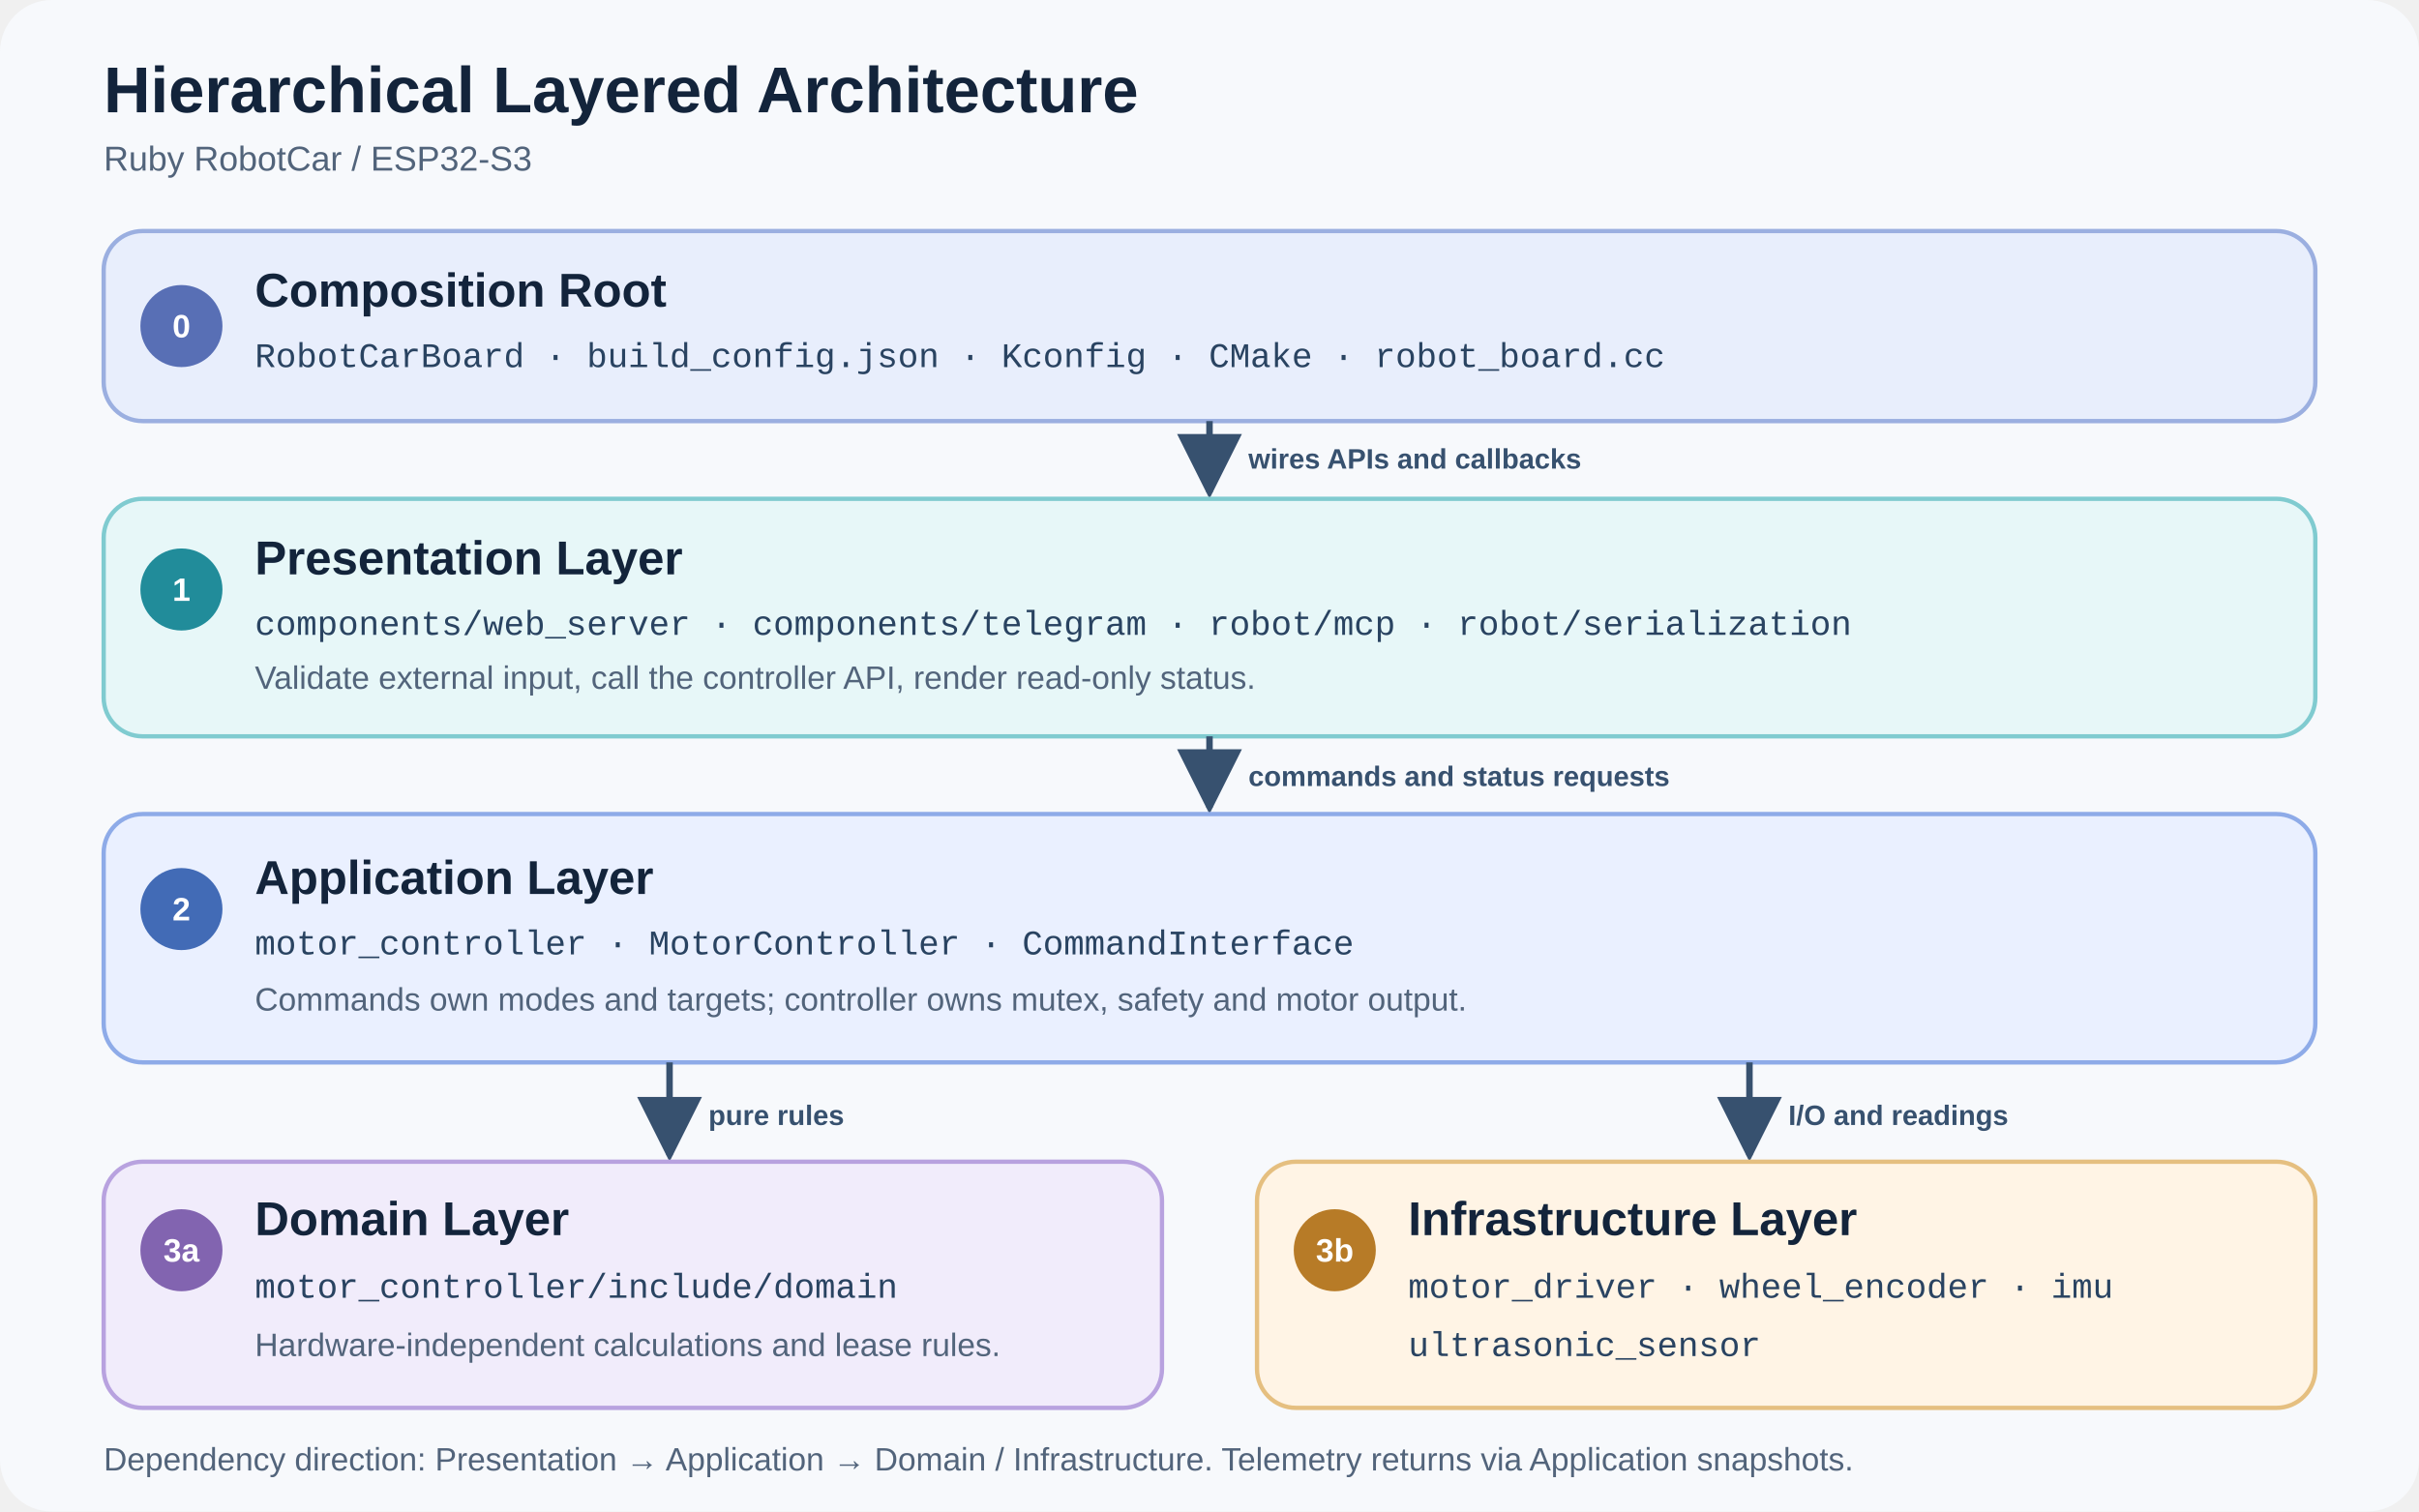
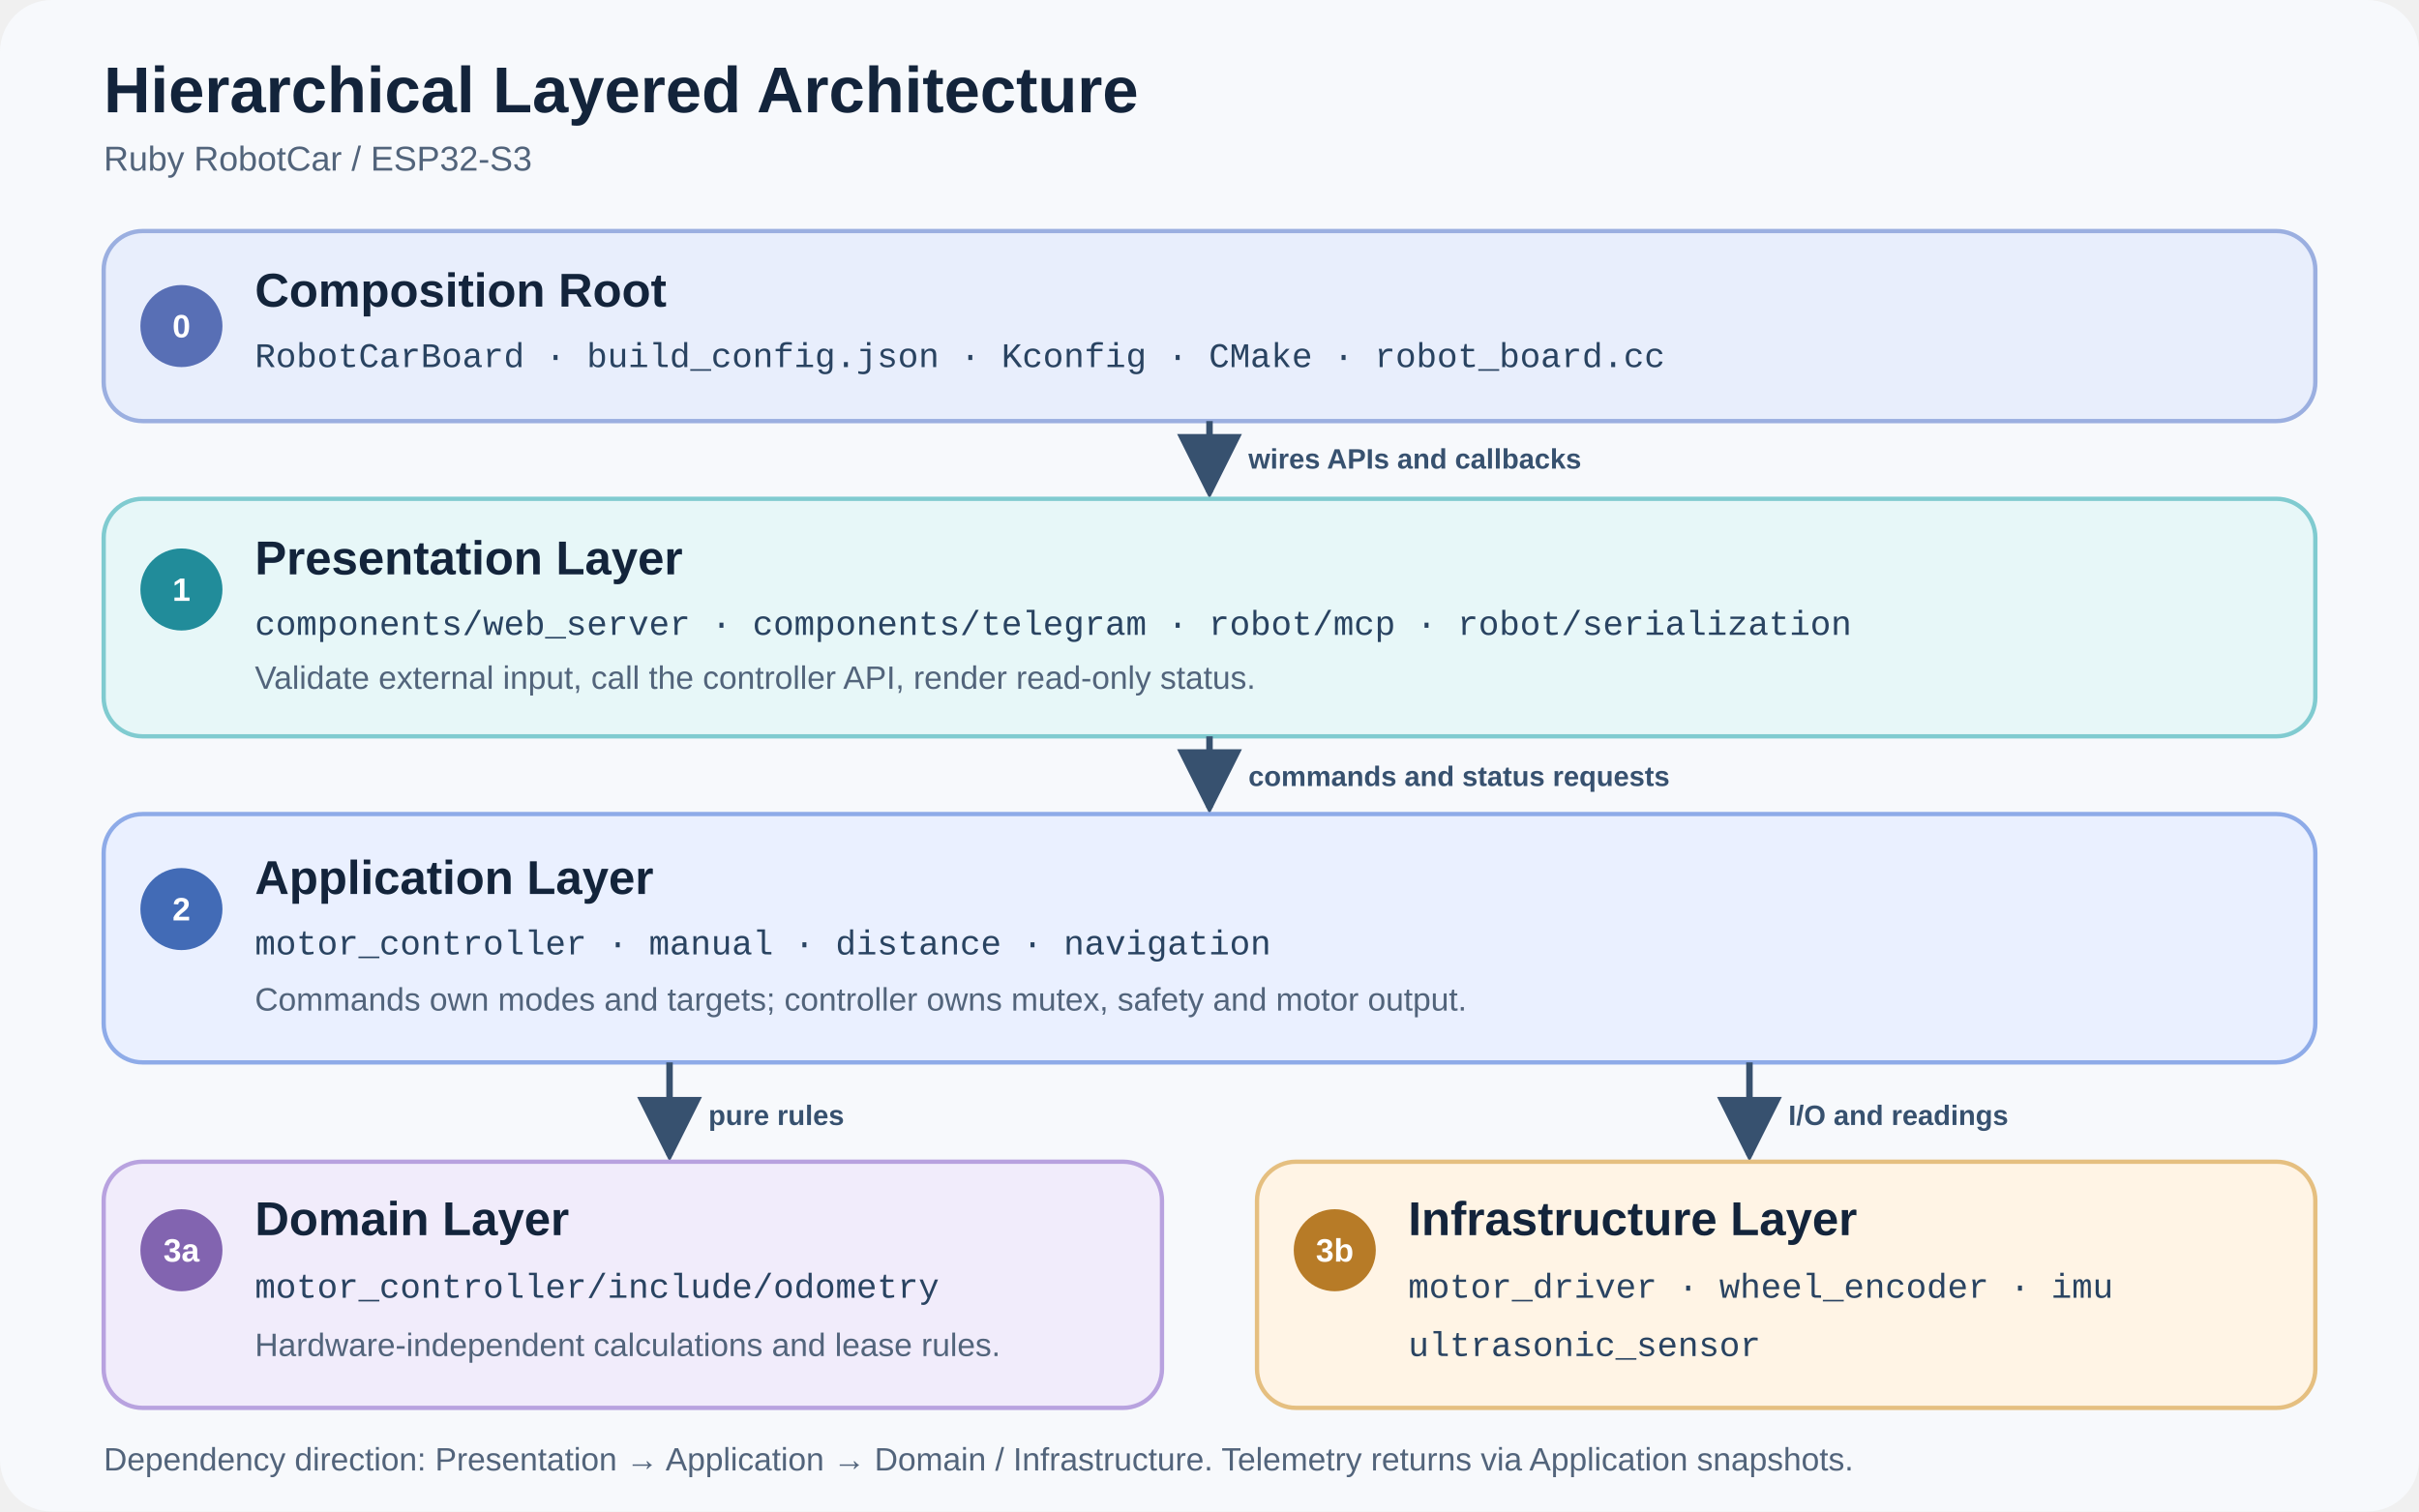
<svg xmlns="http://www.w3.org/2000/svg" viewBox="0 0 1120 700" role="img" aria-labelledby="title description">
  <defs>
    <marker id="arrow" markerWidth="10" markerHeight="10" refX="9" refY="5" orient="auto" markerUnits="strokeWidth">
      <path d="M 0 0 L 10 5 L 0 10 z" fill="#37516f" />
    </marker>
    <style>
      .title { font: 700 30px 'Segoe UI', Arial, sans-serif; fill: #13243b; }
      .subtitle { font: 16px 'Segoe UI', Arial, sans-serif; fill: #52647b; }
      .name { font: 700 22px 'Segoe UI', Arial, sans-serif; fill: #13243b; }
      .path { font: 16px 'Consolas', 'Courier New', monospace; fill: #294361; }
      .detail { font: 15px 'Segoe UI', Arial, sans-serif; fill: #52647b; }
      .arrow-label { font: 600 13px 'Segoe UI', Arial, sans-serif; fill: #37516f; }
      .badge { font: 700 15px 'Segoe UI', Arial, sans-serif; fill: #ffffff; text-anchor: middle; dominant-baseline: middle; }
    </style>
  </defs>
  <rect width="1120" height="700" rx="24" fill="#f7f9fc" />
  <text x="48" y="52" class="title">Hierarchical Layered Architecture</text>
  <text x="48" y="79" class="subtitle">Ruby RobotCar / ESP32-S3</text>
  <rect x="48" y="107" width="1024" height="88" rx="18" fill="#e8eefc" stroke="#9bafe0" stroke-width="2" />
  <circle cx="84" cy="151" r="19" fill="#586fb5" />
  <text x="84" y="152" class="badge">0</text>
  <text x="118" y="142" class="name">Composition Root</text>
  <text x="118" y="170" class="path">RobotCarBoard · build_config.json · Kconfig · CMake · robot_board.cc</text>
  <path d="M 560 195 L 560 228" stroke="#37516f" stroke-width="3" fill="none" marker-end="url(#arrow)" />
  <text x="578" y="217" class="arrow-label">wires APIs and callbacks</text>
  <rect x="48" y="231" width="1024" height="110" rx="18" fill="#e7f7f8" stroke="#80cbd0" stroke-width="2" />
  <circle cx="84" cy="273" r="19" fill="#218c9a" />
  <text x="84" y="274" class="badge">1</text>
  <text x="118" y="266" class="name">Presentation Layer</text>
  <text x="118" y="294" class="path">components/web_server · components/telegram · robot/mcp · robot/serialization</text>
  <text x="118" y="319" class="detail">Validate external input, call the controller API, render read-only status.</text>
  <path d="M 560 341 L 560 374" stroke="#37516f" stroke-width="3" fill="none" marker-end="url(#arrow)" />
  <text x="578" y="364" class="arrow-label">commands and status requests</text>
  <rect x="48" y="377" width="1024" height="115" rx="18" fill="#eaf0ff" stroke="#8eabe8" stroke-width="2" />
  <circle cx="84" cy="421" r="19" fill="#426bb6" />
  <text x="84" y="422" class="badge">2</text>
  <text x="118" y="414" class="name">Application Layer</text>
-   <text x="118" y="442" class="path">motor_controller · MotorController · CommandInterface</text>
+   <text x="118" y="442" class="path">motor_controller · manual · distance · navigation</text>
  <text x="118" y="468" class="detail">Commands own modes and targets; controller owns mutex, safety and motor output.</text>
  <path d="M 310 492 L 310 535" stroke="#37516f" stroke-width="3" fill="none" marker-end="url(#arrow)" />
  <path d="M 810 492 L 810 535" stroke="#37516f" stroke-width="3" fill="none" marker-end="url(#arrow)" />
  <text x="328" y="521" class="arrow-label">pure rules</text>
  <text x="828" y="521" class="arrow-label">I/O and readings</text>
  <rect x="48" y="538" width="490" height="114" rx="18" fill="#f1ecfb" stroke="#b8a2df" stroke-width="2" />
  <circle cx="84" cy="579" r="19" fill="#8264b0" />
  <text x="84" y="580" class="badge">3a</text>
  <text x="118" y="572" class="name">Domain Layer</text>
-   <text x="118" y="601" class="path">motor_controller/include/domain</text>
+   <text x="118" y="601" class="path">motor_controller/include/odometry</text>
  <text x="118" y="628" class="detail">Hardware-independent calculations and lease rules.</text>
  <rect x="582" y="538" width="490" height="114" rx="18" fill="#fff4e5" stroke="#e5bf80" stroke-width="2" />
  <circle cx="618" cy="579" r="19" fill="#b77b27" />
  <text x="618" y="580" class="badge">3b</text>
  <text x="652" y="572" class="name">Infrastructure Layer</text>
  <text x="652" y="601" class="path">motor_driver · wheel_encoder · imu</text>
  <text x="652" y="628" class="path">ultrasonic_sensor</text>
  <text x="48" y="681" class="detail">Dependency direction: Presentation → Application → Domain / Infrastructure. Telemetry returns via Application snapshots.</text>
</svg>
